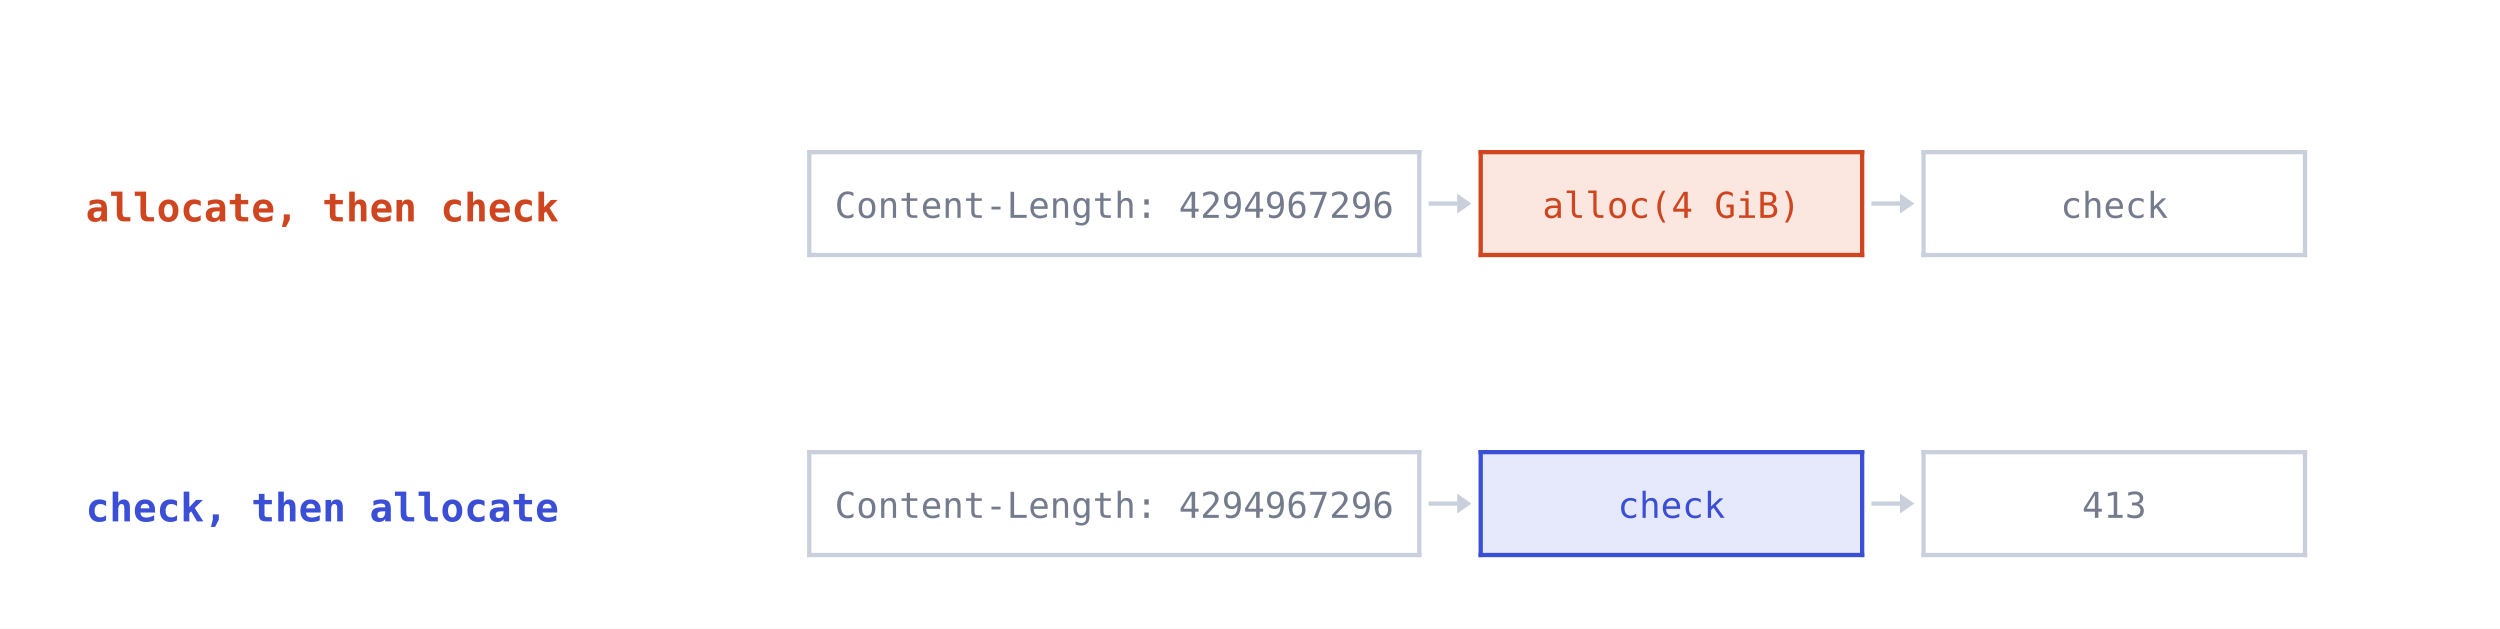
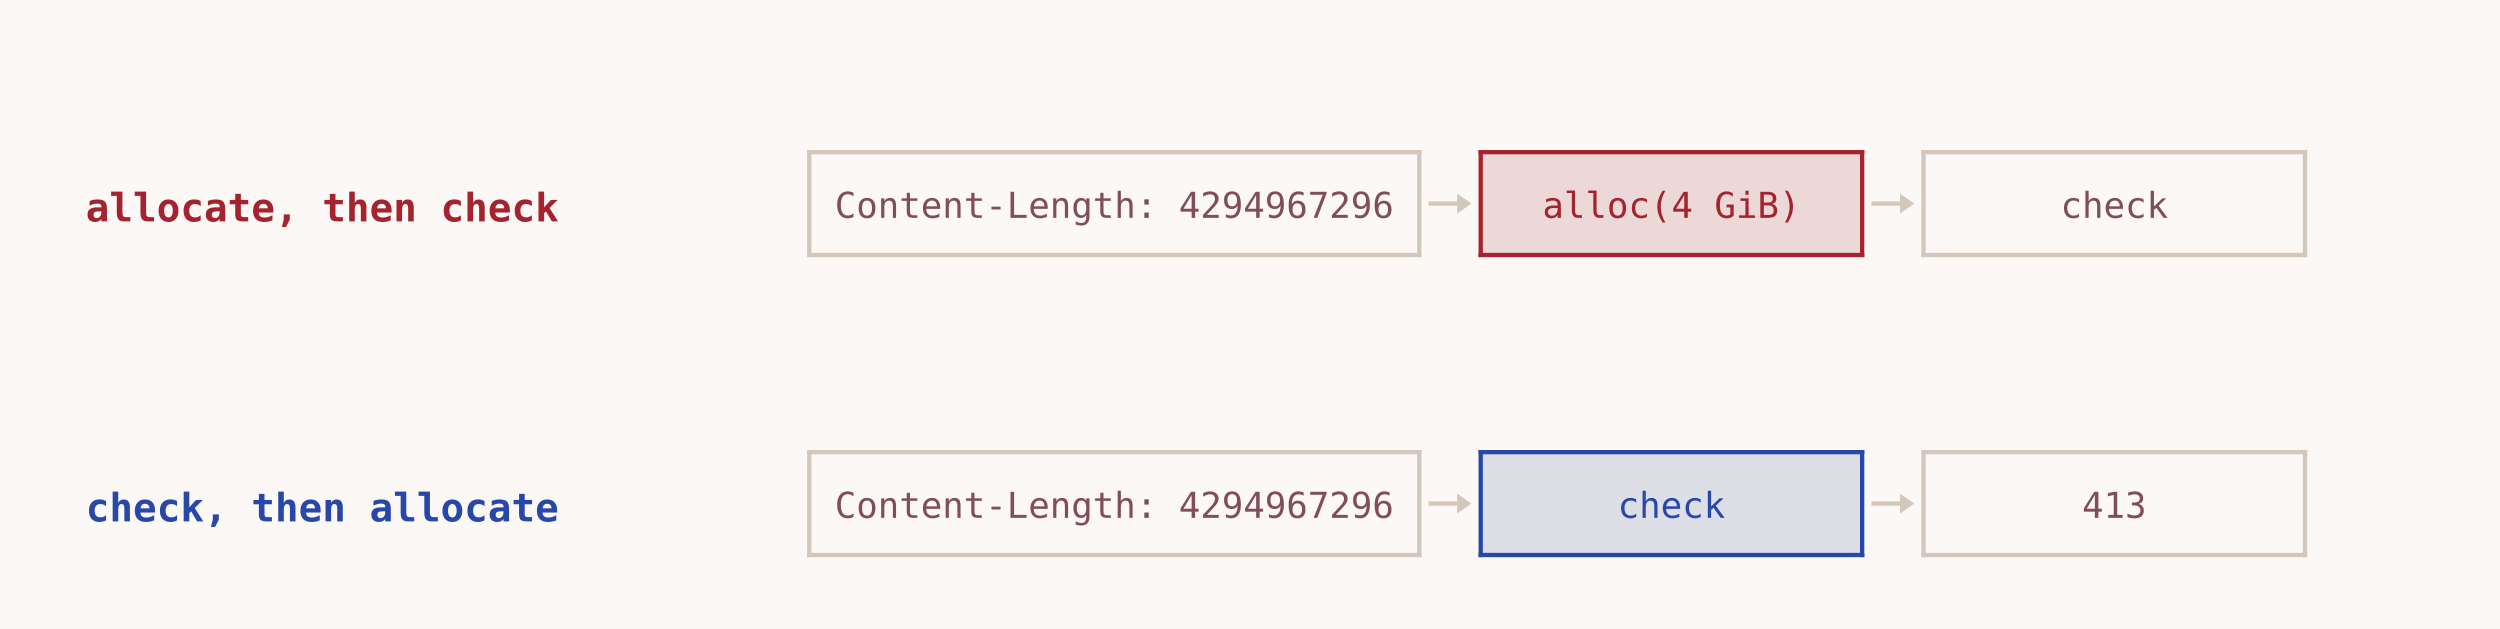
<svg xmlns="http://www.w3.org/2000/svg" viewBox="0 0 700 176" width="700" height="176" role="img">
-   <rect x="0" y="0" width="700" height="176" fill="#ffffff" />
-   <text x="24" y="62" font-family="ui-monospace,SFMono-Regular,Menlo,Consolas,monospace" font-size="11" font-weight="700" fill="#cf4520" text-anchor="start">allocate, then check</text>
-   <rect x="226" y="42" width="172" height="1.2" rx="0" fill="#c9d0dc" />
-   <rect x="226" y="70.8" width="172" height="1.2" rx="0" fill="#c9d0dc" />
-   <rect x="226" y="42" width="1.2" height="30" rx="0" fill="#c9d0dc" />
-   <rect x="396.8" y="42" width="1.2" height="30" rx="0" fill="#c9d0dc" />
-   <text x="312.0" y="61" font-family="ui-monospace,SFMono-Regular,Menlo,Consolas,monospace" font-size="10" font-weight="400" fill="#737b8c" text-anchor="middle">Content-Length: 4294967296</text>
-   <rect x="400" y="56.4" width="8" height="1.2" rx="0" fill="#c9d0dc" />
-   <path d="M408 54.2 L412 57 L408 59.8 z" fill="#c9d0dc" />
-   <rect x="414" y="42" width="108" height="30" rx="3" fill="#fbe7e0" />
-   <rect x="414" y="42" width="108" height="1.2" rx="0" fill="#cf4520" />
-   <rect x="414" y="70.8" width="108" height="1.2" rx="0" fill="#cf4520" />
-   <rect x="414" y="42" width="1.2" height="30" rx="0" fill="#cf4520" />
-   <rect x="520.8" y="42" width="1.2" height="30" rx="0" fill="#cf4520" />
-   <text x="468.0" y="61" font-family="ui-monospace,SFMono-Regular,Menlo,Consolas,monospace" font-size="10" font-weight="400" fill="#cf4520" text-anchor="middle">alloc(4 GiB)</text>
-   <rect x="524" y="56.4" width="8" height="1.2" rx="0" fill="#c9d0dc" />
-   <path d="M532 54.2 L536 57 L532 59.8 z" fill="#c9d0dc" />
-   <rect x="538" y="42" width="108" height="1.2" rx="0" fill="#c9d0dc" />
-   <rect x="538" y="70.8" width="108" height="1.2" rx="0" fill="#c9d0dc" />
-   <rect x="538" y="42" width="1.2" height="30" rx="0" fill="#c9d0dc" />
-   <rect x="644.8" y="42" width="1.2" height="30" rx="0" fill="#c9d0dc" />
-   <text x="592.0" y="61" font-family="ui-monospace,SFMono-Regular,Menlo,Consolas,monospace" font-size="10" font-weight="400" fill="#737b8c" text-anchor="middle">check</text>
-   <text x="24" y="146" font-family="ui-monospace,SFMono-Regular,Menlo,Consolas,monospace" font-size="11" font-weight="700" fill="#3b4fd6" text-anchor="start">check, then allocate</text>
-   <rect x="226" y="126" width="172" height="1.2" rx="0" fill="#c9d0dc" />
-   <rect x="226" y="154.8" width="172" height="1.2" rx="0" fill="#c9d0dc" />
-   <rect x="226" y="126" width="1.2" height="30" rx="0" fill="#c9d0dc" />
-   <rect x="396.8" y="126" width="1.2" height="30" rx="0" fill="#c9d0dc" />
-   <text x="312.0" y="145" font-family="ui-monospace,SFMono-Regular,Menlo,Consolas,monospace" font-size="10" font-weight="400" fill="#737b8c" text-anchor="middle">Content-Length: 4294967296</text>
-   <rect x="400" y="140.4" width="8" height="1.2" rx="0" fill="#c9d0dc" />
-   <path d="M408 138.2 L412 141 L408 143.8 z" fill="#c9d0dc" />
-   <rect x="414" y="126" width="108" height="30" rx="3" fill="#e6e9fc" />
-   <rect x="414" y="126" width="108" height="1.2" rx="0" fill="#3b4fd6" />
-   <rect x="414" y="154.8" width="108" height="1.2" rx="0" fill="#3b4fd6" />
-   <rect x="414" y="126" width="1.2" height="30" rx="0" fill="#3b4fd6" />
-   <rect x="520.8" y="126" width="1.2" height="30" rx="0" fill="#3b4fd6" />
-   <text x="468.0" y="145" font-family="ui-monospace,SFMono-Regular,Menlo,Consolas,monospace" font-size="10" font-weight="400" fill="#3b4fd6" text-anchor="middle">check</text>
-   <rect x="524" y="140.4" width="8" height="1.2" rx="0" fill="#c9d0dc" />
-   <path d="M532 138.2 L536 141 L532 143.8 z" fill="#c9d0dc" />
-   <rect x="538" y="126" width="108" height="1.2" rx="0" fill="#c9d0dc" />
-   <rect x="538" y="154.8" width="108" height="1.2" rx="0" fill="#c9d0dc" />
-   <rect x="538" y="126" width="1.2" height="30" rx="0" fill="#c9d0dc" />
-   <rect x="644.8" y="126" width="1.2" height="30" rx="0" fill="#c9d0dc" />
-   <text x="592.0" y="145" font-family="ui-monospace,SFMono-Regular,Menlo,Consolas,monospace" font-size="10" font-weight="400" fill="#737b8c" text-anchor="middle">413</text>
+   <rect x="0" y="0" width="700" height="176" fill="#fbf8f6" />
+   <text x="24" y="62" font-family="ui-monospace,SFMono-Regular,Menlo,Consolas,monospace" font-size="11" font-weight="700" fill="#a5222f" text-anchor="start">allocate, then check</text>
+   <rect x="226" y="42" width="172" height="1.2" rx="0" fill="#d3c7bb" />
+   <rect x="226" y="70.8" width="172" height="1.2" rx="0" fill="#d3c7bb" />
+   <rect x="226" y="42" width="1.2" height="30" rx="0" fill="#d3c7bb" />
+   <rect x="396.8" y="42" width="1.2" height="30" rx="0" fill="#d3c7bb" />
+   <text x="312.0" y="61" font-family="ui-monospace,SFMono-Regular,Menlo,Consolas,monospace" font-size="10" font-weight="400" fill="#824d5b" text-anchor="middle">Content-Length: 4294967296</text>
+   <rect x="400" y="56.4" width="8" height="1.2" rx="0" fill="#d3c7bb" />
+   <path d="M408 54.2 L412 57 L408 59.8 z" fill="#d3c7bb" />
+   <rect x="414" y="42" width="108" height="30" rx="3" fill="#ecd9d7" />
+   <rect x="414" y="42" width="108" height="1.2" rx="0" fill="#a5222f" />
+   <rect x="414" y="70.8" width="108" height="1.2" rx="0" fill="#a5222f" />
+   <rect x="414" y="42" width="1.2" height="30" rx="0" fill="#a5222f" />
+   <rect x="520.8" y="42" width="1.2" height="30" rx="0" fill="#a5222f" />
+   <text x="468.0" y="61" font-family="ui-monospace,SFMono-Regular,Menlo,Consolas,monospace" font-size="10" font-weight="400" fill="#a5222f" text-anchor="middle">alloc(4 GiB)</text>
+   <rect x="524" y="56.4" width="8" height="1.2" rx="0" fill="#d3c7bb" />
+   <path d="M532 54.2 L536 57 L532 59.8 z" fill="#d3c7bb" />
+   <rect x="538" y="42" width="108" height="1.2" rx="0" fill="#d3c7bb" />
+   <rect x="538" y="70.8" width="108" height="1.2" rx="0" fill="#d3c7bb" />
+   <rect x="538" y="42" width="1.2" height="30" rx="0" fill="#d3c7bb" />
+   <rect x="644.8" y="42" width="1.2" height="30" rx="0" fill="#d3c7bb" />
+   <text x="592.0" y="61" font-family="ui-monospace,SFMono-Regular,Menlo,Consolas,monospace" font-size="10" font-weight="400" fill="#824d5b" text-anchor="middle">check</text>
+   <text x="24" y="146" font-family="ui-monospace,SFMono-Regular,Menlo,Consolas,monospace" font-size="11" font-weight="700" fill="#2848a9" text-anchor="start">check, then allocate</text>
+   <rect x="226" y="126" width="172" height="1.2" rx="0" fill="#d3c7bb" />
+   <rect x="226" y="154.8" width="172" height="1.2" rx="0" fill="#d3c7bb" />
+   <rect x="226" y="126" width="1.2" height="30" rx="0" fill="#d3c7bb" />
+   <rect x="396.8" y="126" width="1.2" height="30" rx="0" fill="#d3c7bb" />
+   <text x="312.0" y="145" font-family="ui-monospace,SFMono-Regular,Menlo,Consolas,monospace" font-size="10" font-weight="400" fill="#824d5b" text-anchor="middle">Content-Length: 4294967296</text>
+   <rect x="400" y="140.4" width="8" height="1.2" rx="0" fill="#d3c7bb" />
+   <path d="M408 138.2 L412 141 L408 143.8 z" fill="#d3c7bb" />
+   <rect x="414" y="126" width="108" height="30" rx="3" fill="#dddee6" />
+   <rect x="414" y="126" width="108" height="1.2" rx="0" fill="#2848a9" />
+   <rect x="414" y="154.8" width="108" height="1.2" rx="0" fill="#2848a9" />
+   <rect x="414" y="126" width="1.2" height="30" rx="0" fill="#2848a9" />
+   <rect x="520.8" y="126" width="1.2" height="30" rx="0" fill="#2848a9" />
+   <text x="468.0" y="145" font-family="ui-monospace,SFMono-Regular,Menlo,Consolas,monospace" font-size="10" font-weight="400" fill="#2848a9" text-anchor="middle">check</text>
+   <rect x="524" y="140.4" width="8" height="1.2" rx="0" fill="#d3c7bb" />
+   <path d="M532 138.2 L536 141 L532 143.8 z" fill="#d3c7bb" />
+   <rect x="538" y="126" width="108" height="1.2" rx="0" fill="#d3c7bb" />
+   <rect x="538" y="154.8" width="108" height="1.2" rx="0" fill="#d3c7bb" />
+   <rect x="538" y="126" width="1.2" height="30" rx="0" fill="#d3c7bb" />
+   <rect x="644.8" y="126" width="1.2" height="30" rx="0" fill="#d3c7bb" />
+   <text x="592.0" y="145" font-family="ui-monospace,SFMono-Regular,Menlo,Consolas,monospace" font-size="10" font-weight="400" fill="#824d5b" text-anchor="middle">413</text>
</svg>
